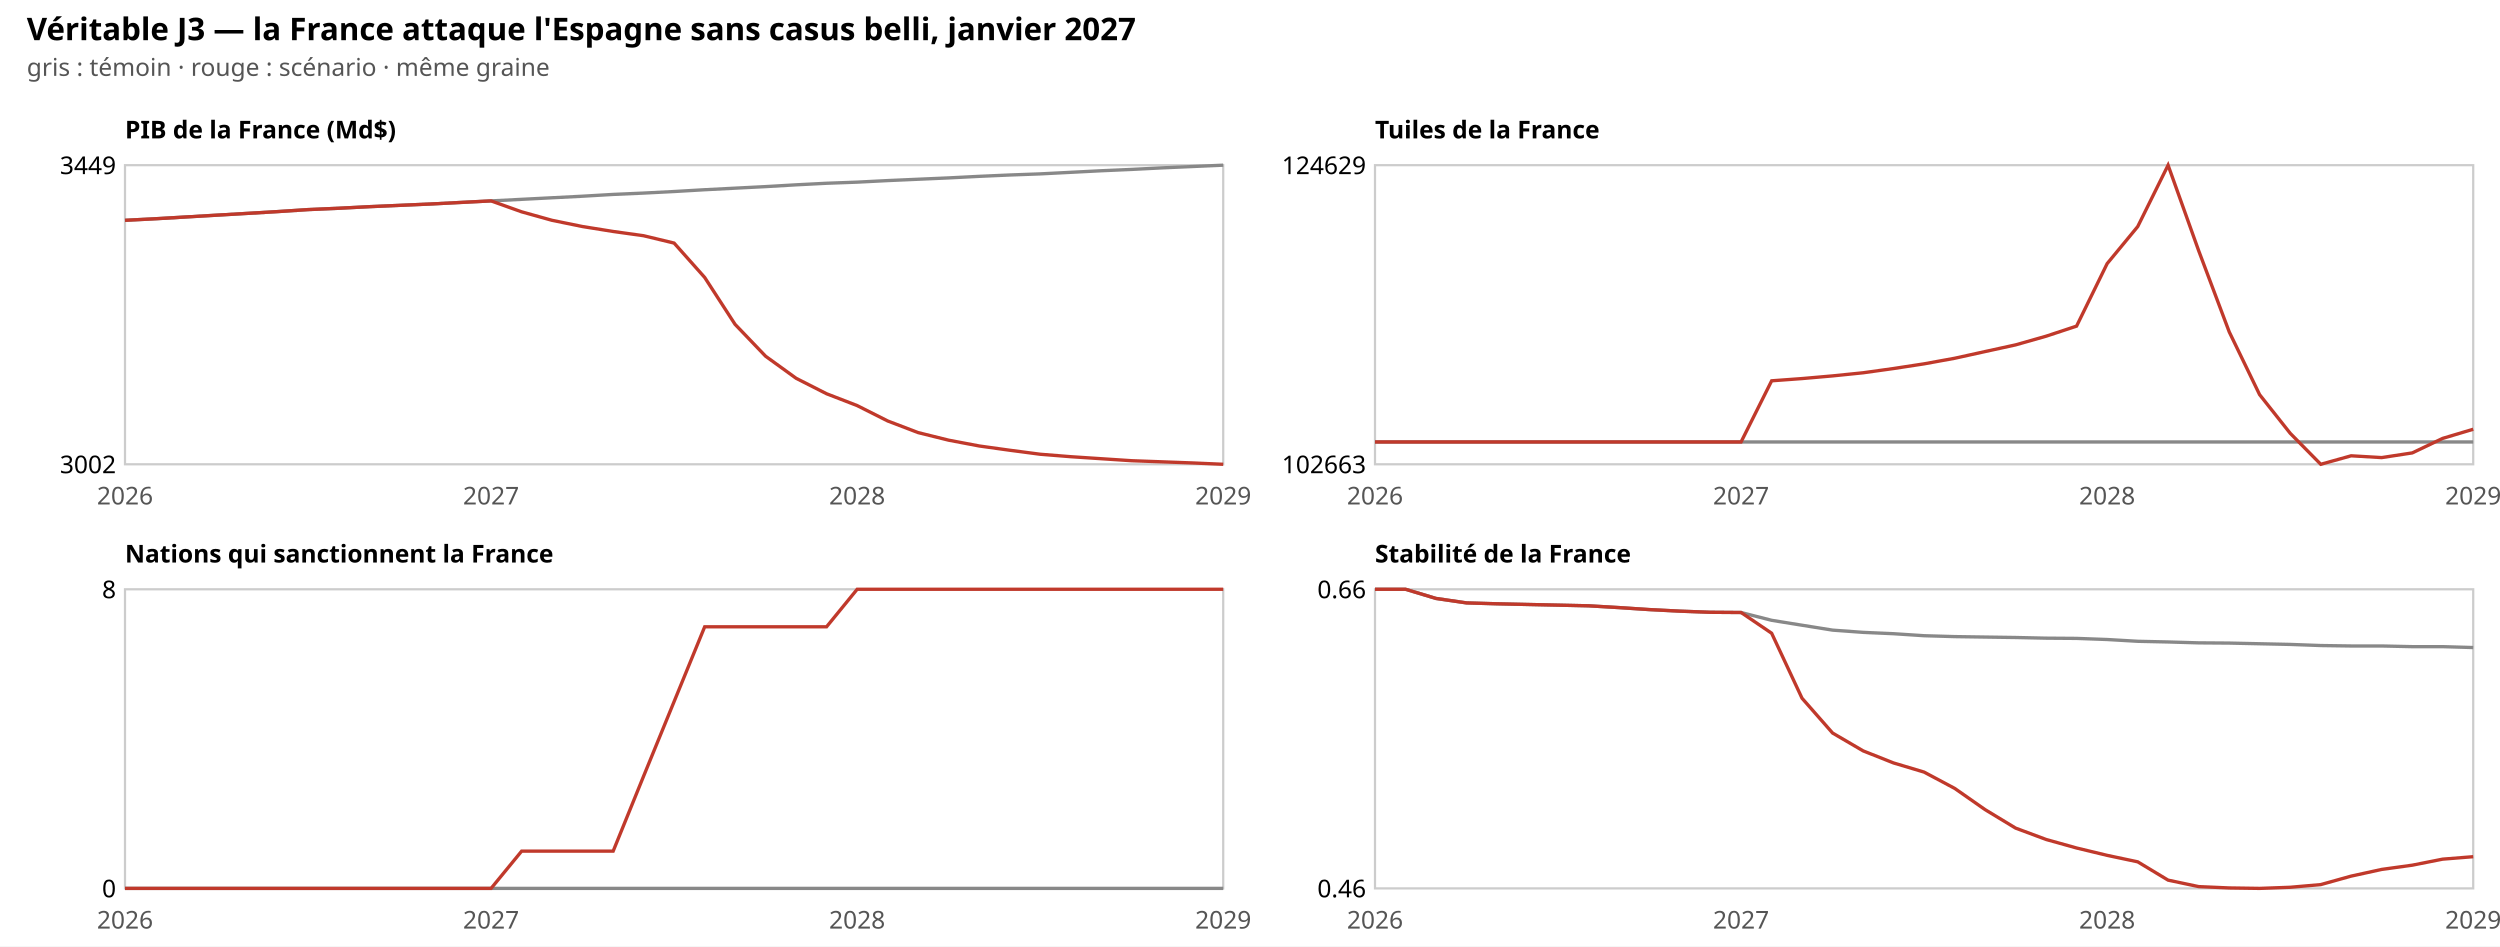
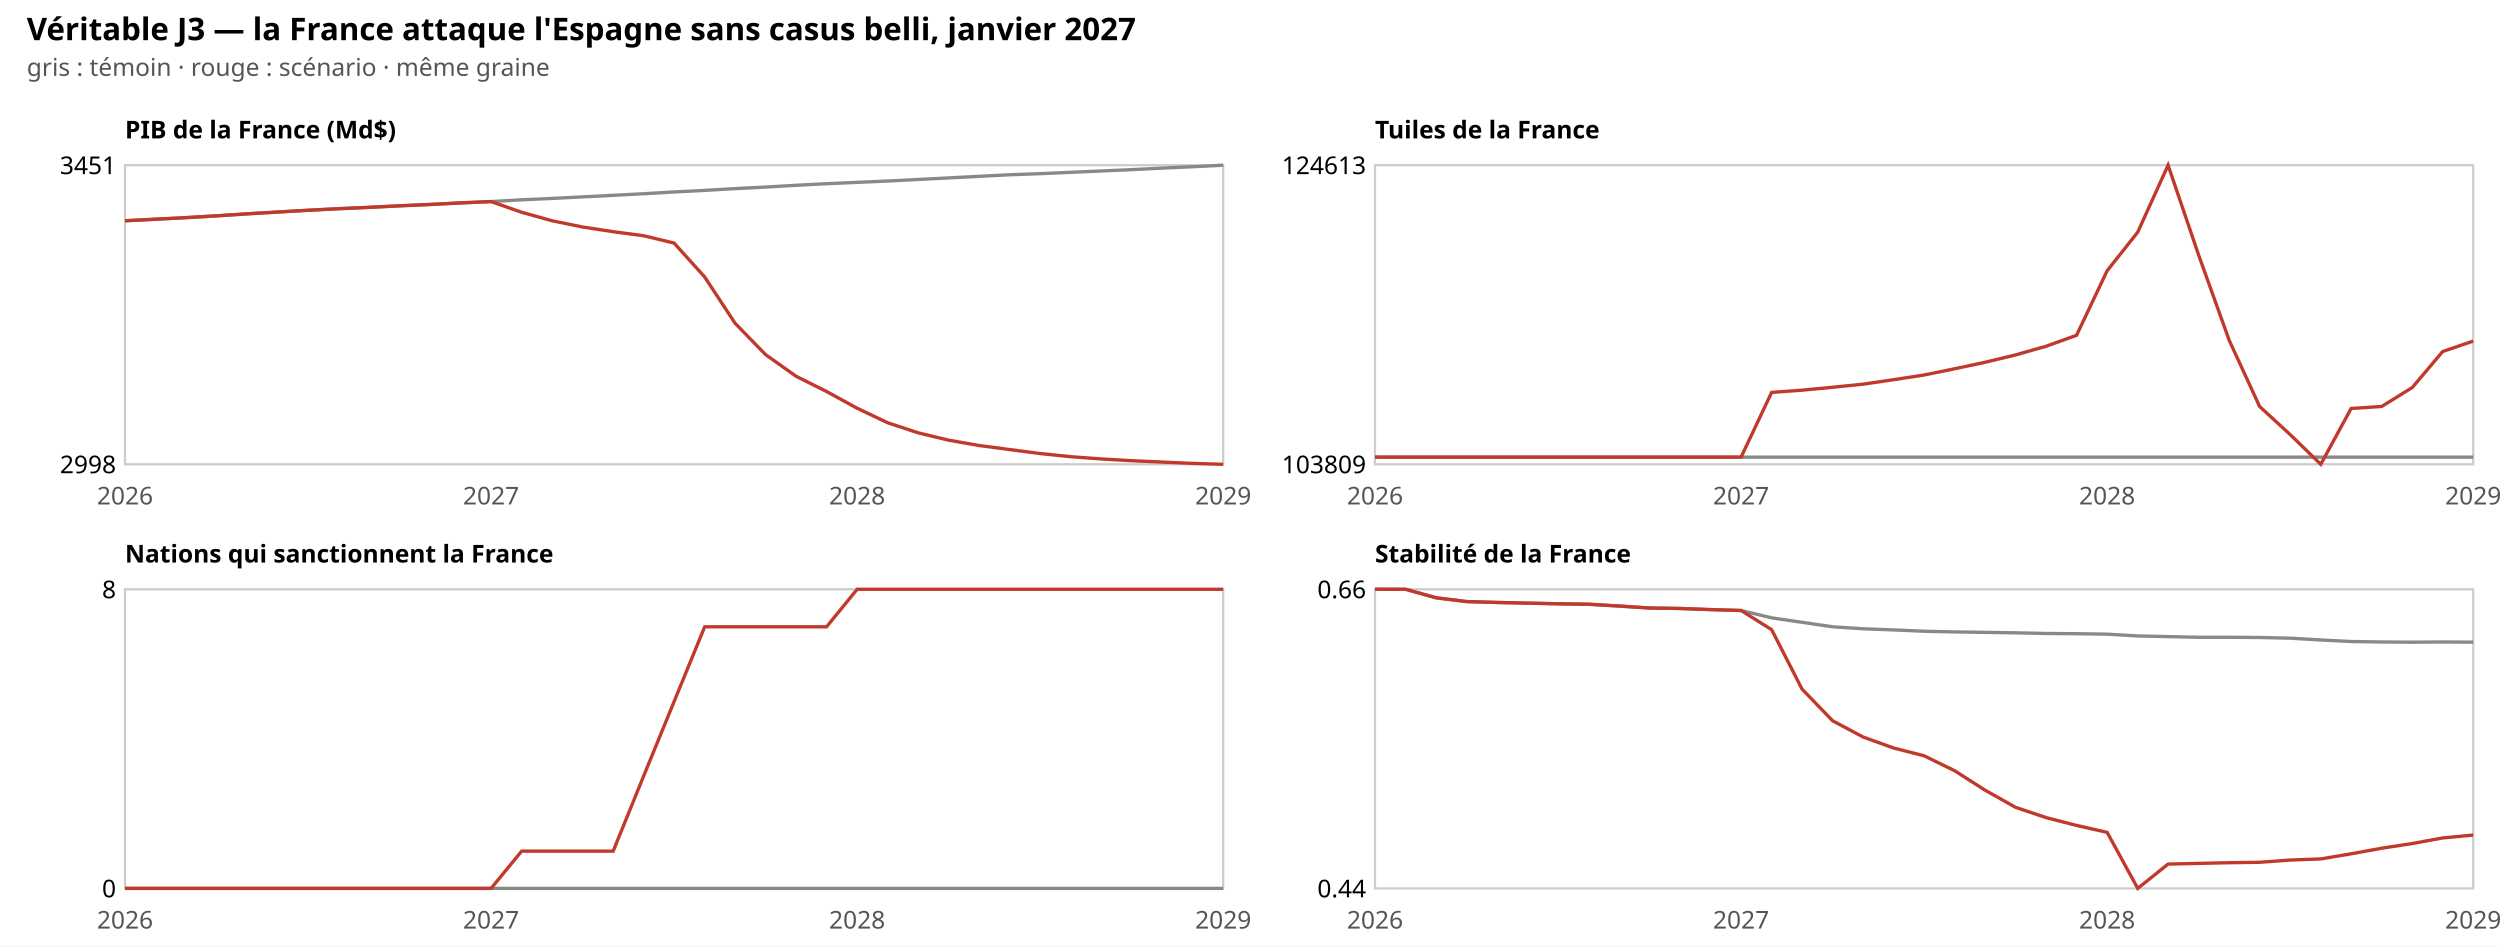
<svg xmlns="http://www.w3.org/2000/svg" width="1120" height="424" font-family="sans-serif" font-size="11">
  <rect width="100%" height="100%" fill="#ffffff" />
  <text x="12" y="18" font-size="14" font-weight="bold">Véritable J3 — la France attaque l'Espagne sans casus belli, janvier 2027</text>
  <text x="12" y="34" fill="#555">gris : témoin · rouge : scénario · même graine</text>
  <text x="56" y="62" font-weight="bold">PIB de la France (Md$)</text>
  <rect x="56" y="74" width="492" height="134" fill="none" stroke="#ccc" />
-   <text x="52" y="78" text-anchor="end">3449</text>
-   <text x="52" y="212" text-anchor="end">3002</text>
+   <text x="52" y="78" text-anchor="end">3451</text>
+   <text x="52" y="212" text-anchor="end">2998</text>
  <text x="56" y="226" text-anchor="middle" fill="#555">2026</text>
  <text x="220" y="226" text-anchor="middle" fill="#555">2027</text>
  <text x="384" y="226" text-anchor="middle" fill="#555">2028</text>
  <text x="548" y="226" text-anchor="middle" fill="#555">2029</text>
-   <path d="M56.0,98.7L69.7,98.0L83.3,97.2L97.0,96.4L110.7,95.6L124.3,94.8L138.0,93.9L151.7,93.3L165.3,92.6L179.0,92.0L192.7,91.4L206.3,90.7L220.0,90.0L233.7,89.3L247.3,88.6L261.0,87.9L274.7,87.1L288.3,86.5L302.0,85.8L315.7,85.0L329.3,84.3L343.0,83.6L356.7,82.8L370.3,82.1L384.0,81.6L397.7,80.9L411.3,80.3L425.0,79.7L438.7,79.0L452.3,78.4L466.0,77.9L479.7,77.2L493.3,76.5L507.0,75.9L520.7,75.2L534.3,74.6L548.0,74.0" fill="none" stroke="#888" stroke-width="1.5" />
-   <path d="M56.0,98.7L69.7,98.0L83.3,97.2L97.0,96.4L110.7,95.6L124.3,94.8L138.0,93.9L151.7,93.3L165.3,92.6L179.0,92.0L192.7,91.4L206.3,90.7L220.0,90.0L233.7,94.9L247.3,98.7L261.0,101.5L274.7,103.7L288.3,105.6L302.0,108.9L315.7,124.3L329.3,145.3L343.0,159.6L356.7,169.5L370.3,176.4L384.0,181.7L397.7,188.6L411.3,193.8L425.0,197.2L438.7,199.8L452.3,201.7L466.0,203.5L479.7,204.6L493.3,205.5L507.0,206.4L520.7,206.9L534.3,207.4L548.0,208.0" fill="none" stroke="#c0392b" stroke-width="1.5" />
+   <path d="M56.0,98.9L69.7,98.2L83.3,97.5L97.0,96.7L110.7,95.8L124.3,95.0L138.0,94.2L151.7,93.5L165.3,92.9L179.0,92.2L192.7,91.6L206.3,90.9L220.0,90.3L233.7,89.5L247.3,88.9L261.0,88.2L274.7,87.5L288.3,86.8L302.0,86.0L315.7,85.3L329.3,84.5L343.0,83.8L356.7,83.0L370.3,82.3L384.0,81.7L397.7,81.1L411.3,80.4L425.0,79.7L438.7,79.0L452.3,78.3L466.0,77.8L479.7,77.2L493.3,76.6L507.0,76.0L520.7,75.3L534.3,74.7L548.0,74.0" fill="none" stroke="#888" stroke-width="1.5" />
+   <path d="M56.0,98.9L69.7,98.2L83.3,97.5L97.0,96.7L110.7,95.8L124.3,95.0L138.0,94.2L151.7,93.5L165.3,92.9L179.0,92.2L192.7,91.6L206.3,90.9L220.0,90.3L233.7,95.1L247.3,98.9L261.0,101.7L274.7,103.8L288.3,105.6L302.0,108.9L315.7,124.1L329.3,144.8L343.0,158.9L356.7,168.6L370.3,175.4L384.0,182.9L397.7,189.4L411.3,193.9L425.0,197.2L438.7,199.6L452.3,201.4L466.0,203.2L479.7,204.6L493.3,205.6L507.0,206.4L520.7,207.0L534.3,207.6L548.0,208.0" fill="none" stroke="#c0392b" stroke-width="1.5" />
  <text x="616" y="62" font-weight="bold">Tuiles de la France</text>
  <rect x="616" y="74" width="492" height="134" fill="none" stroke="#ccc" />
-   <text x="612" y="78" text-anchor="end">124629</text>
-   <text x="612" y="212" text-anchor="end">102663</text>
+   <text x="612" y="78" text-anchor="end">124613</text>
+   <text x="612" y="212" text-anchor="end">103809</text>
  <text x="616" y="226" text-anchor="middle" fill="#555">2026</text>
  <text x="780" y="226" text-anchor="middle" fill="#555">2027</text>
  <text x="944" y="226" text-anchor="middle" fill="#555">2028</text>
  <text x="1108" y="226" text-anchor="middle" fill="#555">2029</text>
-   <path d="M616.0,198.0L629.7,198.0L643.3,198.0L657.0,198.0L670.7,198.0L684.3,198.0L698.0,198.0L711.7,198.0L725.3,198.0L739.0,198.0L752.7,198.0L766.3,198.0L780.0,198.0L793.7,198.0L807.3,198.0L821.0,198.0L834.7,198.0L848.3,198.0L862.0,198.0L875.7,198.0L889.3,198.0L903.0,198.0L916.7,198.0L930.3,198.0L944.0,198.0L957.7,198.0L971.3,198.0L985.0,198.0L998.7,198.0L1012.3,198.0L1026.0,198.0L1039.7,198.0L1053.3,198.0L1067.0,198.0L1080.7,198.0L1094.3,198.0L1108.0,198.0" fill="none" stroke="#888" stroke-width="1.5" />
-   <path d="M616.0,198.0L629.7,198.0L643.3,198.0L657.0,198.0L670.7,198.0L684.3,198.0L698.0,198.0L711.7,198.0L725.3,198.0L739.0,198.0L752.7,198.0L766.3,198.0L780.0,198.0L793.7,170.6L807.3,169.6L821.0,168.4L834.7,167.0L848.3,165.1L862.0,163.0L875.7,160.5L889.3,157.5L903.0,154.5L916.7,150.6L930.3,146.1L944.0,118.1L957.7,101.5L971.3,74.0L985.0,112.3L998.7,148.7L1012.3,176.8L1026.0,194.1L1039.7,208.0L1053.3,204.2L1067.0,205.0L1080.7,202.9L1094.3,196.4L1108.0,192.3" fill="none" stroke="#c0392b" stroke-width="1.5" />
+   <path d="M616.0,204.8L629.7,204.8L643.3,204.8L657.0,204.8L670.7,204.8L684.3,204.8L698.0,204.8L711.7,204.8L725.3,204.8L739.0,204.8L752.7,204.8L766.3,204.8L780.0,204.8L793.7,204.8L807.3,204.8L821.0,204.8L834.7,204.8L848.3,204.8L862.0,204.8L875.7,204.8L889.3,204.8L903.0,204.8L916.7,204.8L930.3,204.8L944.0,204.8L957.7,204.8L971.3,204.8L985.0,204.8L998.7,204.8L1012.3,204.8L1026.0,204.8L1039.7,204.8L1053.3,204.8L1067.0,204.8L1080.7,204.8L1094.3,204.8L1108.0,204.8" fill="none" stroke="#888" stroke-width="1.5" />
+   <path d="M616.0,204.8L629.7,204.8L643.3,204.8L657.0,204.8L670.7,204.8L684.3,204.8L698.0,204.8L711.7,204.8L725.3,204.8L739.0,204.8L752.7,204.8L766.3,204.8L780.0,204.8L793.7,175.8L807.3,174.8L821.0,173.5L834.7,172.1L848.3,170.1L862.0,168.0L875.7,165.2L889.3,162.3L903.0,159.0L916.7,155.1L930.3,150.2L944.0,121.3L957.7,104.0L971.3,74.0L985.0,114.3L998.7,152.5L1012.3,182.1L1026.0,194.7L1039.7,208.0L1053.3,183.0L1067.0,182.1L1080.7,173.6L1094.3,157.5L1108.0,152.8" fill="none" stroke="#c0392b" stroke-width="1.5" />
  <text x="56" y="252" font-weight="bold">Nations qui sanctionnent la France</text>
  <rect x="56" y="264" width="492" height="134" fill="none" stroke="#ccc" />
  <text x="52" y="268" text-anchor="end">8</text>
  <text x="52" y="402" text-anchor="end">0</text>
  <text x="56" y="416" text-anchor="middle" fill="#555">2026</text>
  <text x="220" y="416" text-anchor="middle" fill="#555">2027</text>
  <text x="384" y="416" text-anchor="middle" fill="#555">2028</text>
  <text x="548" y="416" text-anchor="middle" fill="#555">2029</text>
  <path d="M56.0,398.0L69.7,398.0L83.3,398.0L97.0,398.0L110.7,398.0L124.3,398.0L138.0,398.0L151.7,398.0L165.3,398.0L179.0,398.0L192.7,398.0L206.3,398.0L220.0,398.0L233.7,398.0L247.3,398.0L261.0,398.0L274.7,398.0L288.3,398.0L302.0,398.0L315.7,398.0L329.3,398.0L343.0,398.0L356.7,398.0L370.3,398.0L384.0,398.0L397.7,398.0L411.3,398.0L425.0,398.0L438.7,398.0L452.3,398.0L466.0,398.0L479.7,398.0L493.3,398.0L507.0,398.0L520.7,398.0L534.3,398.0L548.0,398.0" fill="none" stroke="#888" stroke-width="1.5" />
  <path d="M56.0,398.0L69.7,398.0L83.3,398.0L97.0,398.0L110.7,398.0L124.3,398.0L138.0,398.0L151.7,398.0L165.3,398.0L179.0,398.0L192.7,398.0L206.3,398.0L220.0,398.0L233.7,381.3L247.3,381.3L261.0,381.3L274.7,381.3L288.3,347.8L302.0,314.3L315.7,280.8L329.3,280.8L343.0,280.8L356.7,280.8L370.3,280.8L384.0,264.0L397.7,264.0L411.3,264.0L425.0,264.0L438.7,264.0L452.3,264.0L466.0,264.0L479.7,264.0L493.3,264.0L507.0,264.0L520.7,264.0L534.3,264.0L548.0,264.0" fill="none" stroke="#c0392b" stroke-width="1.5" />
  <text x="616" y="252" font-weight="bold">Stabilité de la France</text>
  <rect x="616" y="264" width="492" height="134" fill="none" stroke="#ccc" />
  <text x="612" y="268" text-anchor="end">0.66</text>
-   <text x="612" y="402" text-anchor="end">0.46</text>
+   <text x="612" y="402" text-anchor="end">0.44</text>
  <text x="616" y="416" text-anchor="middle" fill="#555">2026</text>
  <text x="780" y="416" text-anchor="middle" fill="#555">2027</text>
  <text x="944" y="416" text-anchor="middle" fill="#555">2028</text>
  <text x="1108" y="416" text-anchor="middle" fill="#555">2029</text>
-   <path d="M616.0,264.0L629.7,264.0L643.3,268.1L657.0,270.1L670.7,270.5L684.3,270.8L698.0,271.1L711.7,271.4L725.3,272.2L739.0,273.1L752.7,273.8L766.3,274.3L780.0,274.4L793.7,277.9L807.3,280.1L821.0,282.3L834.7,283.3L848.3,283.9L862.0,284.8L875.7,285.2L889.3,285.4L903.0,285.6L916.7,285.9L930.3,286.0L944.0,286.5L957.7,287.3L971.3,287.6L985.0,288.0L998.7,288.1L1012.3,288.4L1026.0,288.7L1039.7,289.2L1053.3,289.4L1067.0,289.4L1080.7,289.7L1094.3,289.7L1108.0,290.1" fill="none" stroke="#888" stroke-width="1.5" />
-   <path d="M616.0,264.0L629.7,264.0L643.3,268.1L657.0,270.1L670.7,270.5L684.3,270.8L698.0,271.1L711.7,271.4L725.3,272.2L739.0,273.1L752.7,273.8L766.3,274.3L780.0,274.4L793.7,283.7L807.3,312.8L821.0,328.4L834.7,336.4L848.3,341.8L862.0,345.9L875.7,353.2L889.3,362.7L903.0,371.0L916.7,376.1L930.3,379.9L944.0,383.2L957.7,386.1L971.3,394.3L985.0,397.2L998.7,397.8L1012.3,398.0L1026.0,397.5L1039.7,396.3L1053.3,392.5L1067.0,389.5L1080.7,387.6L1094.3,384.9L1108.0,383.8" fill="none" stroke="#c0392b" stroke-width="1.5" />
+   <path d="M616.0,264.0L629.7,264.0L643.3,267.8L657.0,269.5L670.7,269.9L684.3,270.2L698.0,270.5L711.7,270.7L725.3,271.5L739.0,272.4L752.7,272.6L766.3,273.1L780.0,273.5L793.7,276.8L807.3,278.8L821.0,280.8L834.7,281.7L848.3,282.2L862.0,282.8L875.7,283.1L889.3,283.3L903.0,283.5L916.7,283.8L930.3,283.9L944.0,284.1L957.7,284.9L971.3,285.2L985.0,285.5L998.7,285.5L1012.3,285.6L1026.0,285.9L1039.7,286.7L1053.3,287.4L1067.0,287.6L1080.7,287.7L1094.3,287.6L1108.0,287.7" fill="none" stroke="#888" stroke-width="1.5" />
+   <path d="M616.0,264.0L629.7,264.0L643.3,267.8L657.0,269.5L670.7,269.9L684.3,270.2L698.0,270.5L711.7,270.7L725.3,271.5L739.0,272.4L752.7,272.6L766.3,273.1L780.0,273.5L793.7,282.1L807.3,308.7L821.0,322.9L834.7,330.2L848.3,335.1L862.0,338.6L875.7,345.3L889.3,354.0L903.0,361.7L916.7,366.3L930.3,369.8L944.0,372.9L957.7,398.0L971.3,387.1L985.0,386.8L998.7,386.5L1012.3,386.3L1026.0,385.3L1039.7,384.8L1053.3,382.5L1067.0,380.0L1080.7,377.9L1094.3,375.4L1108.0,374.1" fill="none" stroke="#c0392b" stroke-width="1.5" />
</svg>
